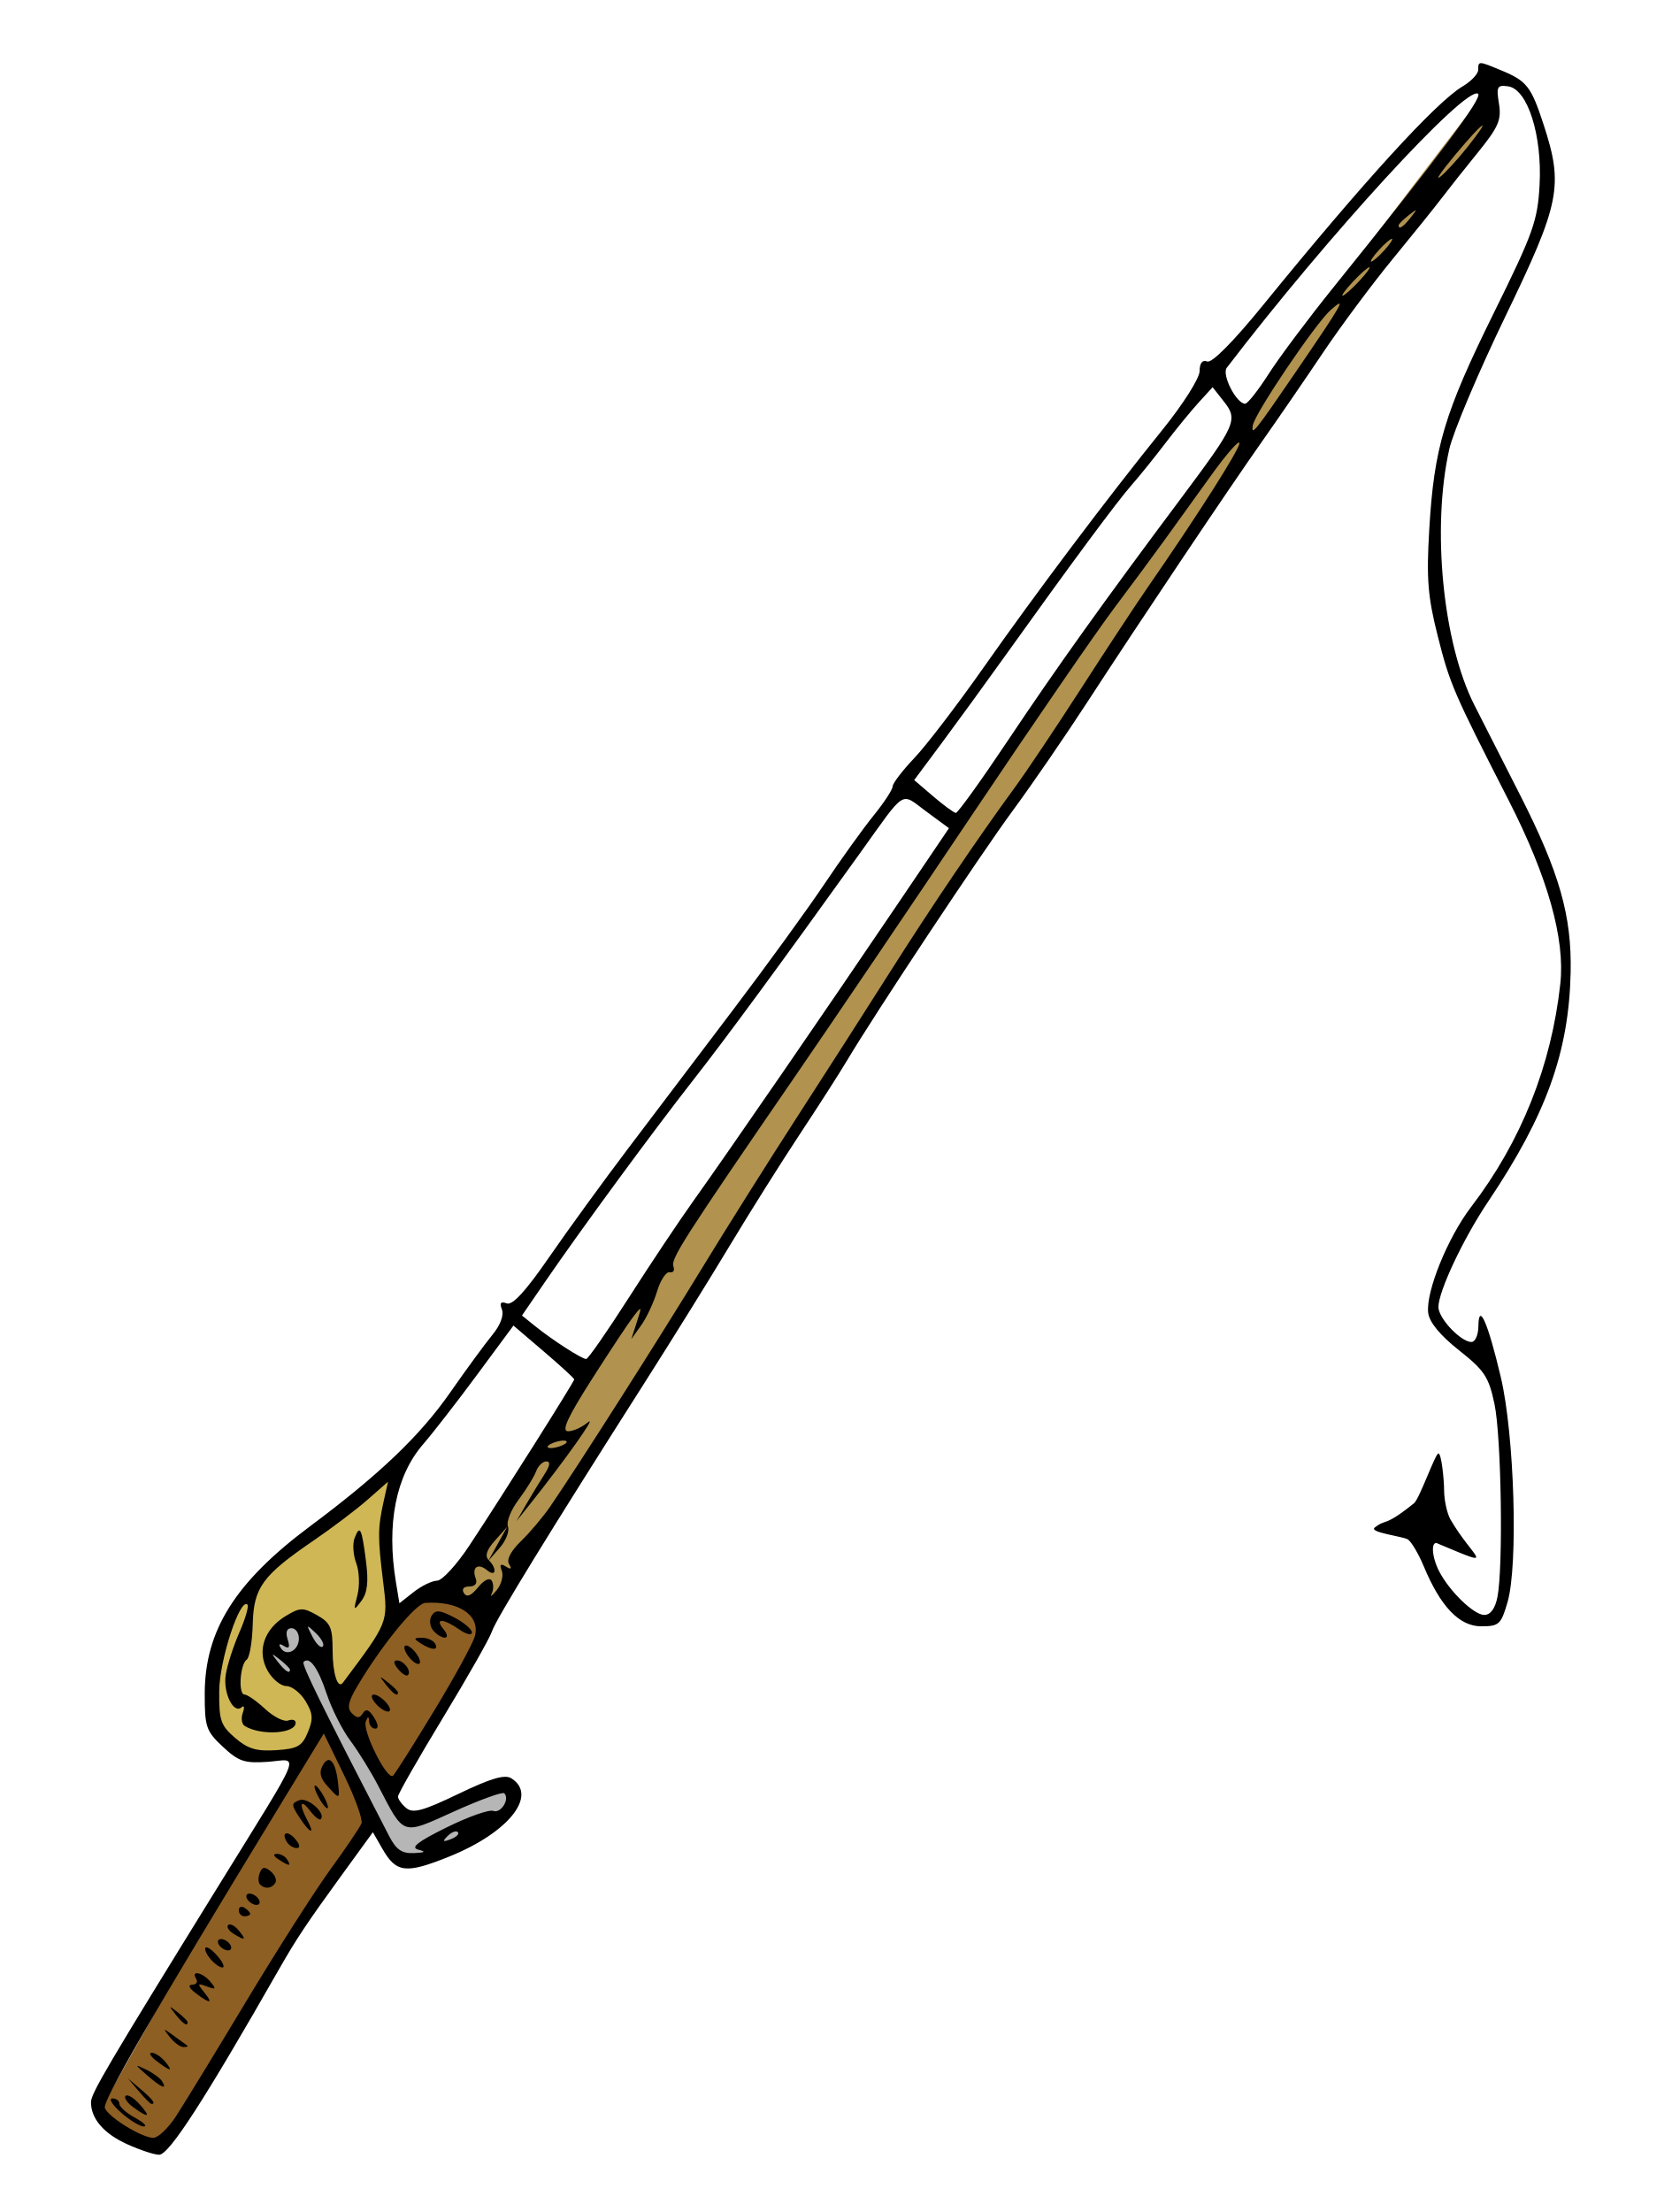
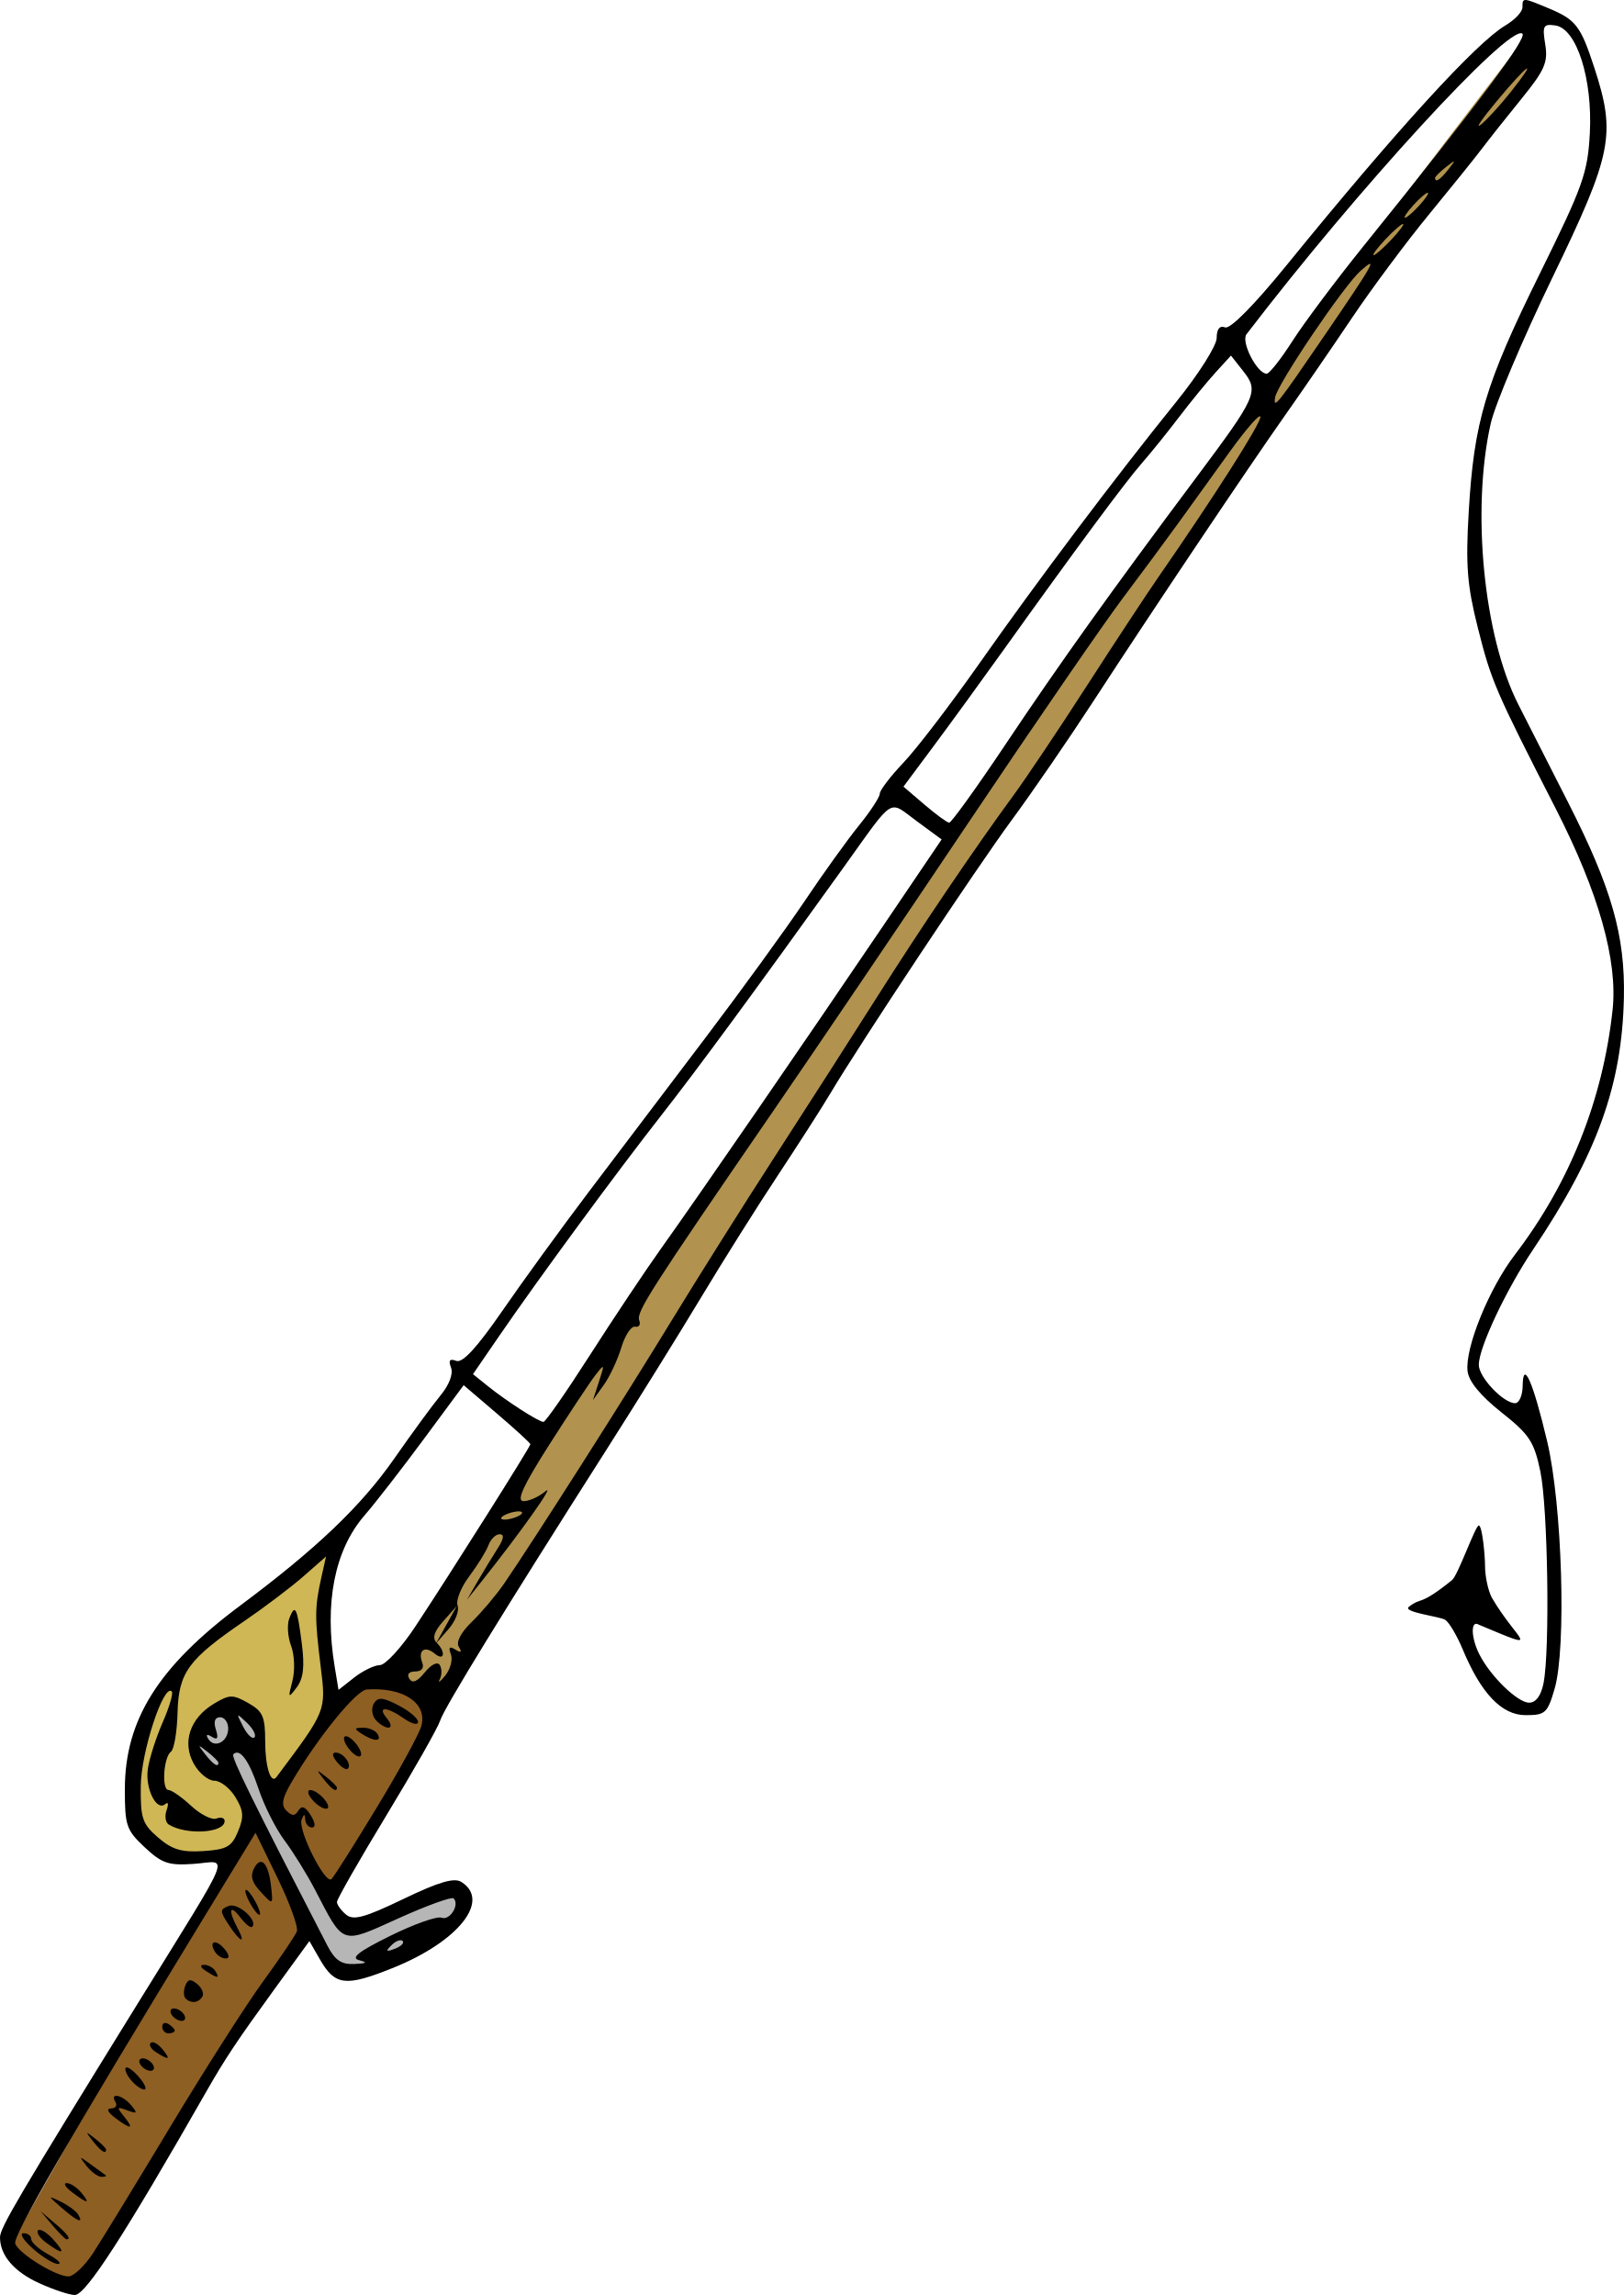
- <svg xmlns="http://www.w3.org/2000/svg" id="svg9394" version="1.1" width="294" height="389">
+ <svg xmlns="http://www.w3.org/2000/svg" id="svg9394" version="1.1" width="348.912" height="493.098">
  <defs id="defs9398" />
-   <path style="fill:#8e5f23;fill-opacity:1;stroke:none" d="m 17.719,370.869 c 2.049,2.75 4.734,5.341 11.126,7.005 11.95,-19.78 23.044,-37.452 35.851,-57.073 -3.022,-5.126 -6.044,-17.88 -9.066,-17.101 z" id="path9406" />
-   <path style="fill:#8e5f23;fill-opacity:1;stroke:none" d="m 59.957,300.198 8.654,15.041 17.513,-29.876 c -2.688,-3.572 -5.77,-6.224 -10.096,-5.975 -6.72,4.11 -12.359,10.462 -16.071,20.81 z" id="path9916" />
-   <path style="fill:#b6b6b6;fill-opacity:1;stroke:none" d="m 52.334,295.253 -4.327,-1.442 c -0.357,-5.231 0.155,-9.751 5.769,-10.096 2.403,2.2 5.396,4.02 3.709,8.86 3.437,9.825 9.232,17.935 14.011,26.785 l 17.719,-4.945 0,4.945 -18.956,8.86 z" id="path9918" />
-   <path style="fill:#b1934f;fill-opacity:1;stroke:none" d="m 77.882,278.976 8.448,5.975 C 140.555,196.873 195.344,108.841 262.493,21.84 l -2.472,-4.121 C 193.952,103.019 135.904,190.993 77.882,278.976 z" id="path9920" />
-   <path style="fill:#cfb756;fill-opacity:1;stroke:none" d="m 70.5,258.469 -24.156,18.625 c -3.157,4.765 -6.312,2.59 -9.469,18.531 0,0 0.419,5.951 2.312,9.156 2.201,4.661 7.776,3.857 12.969,3.656 0.464,-1.135 6.648,-7.621 4.219,-6.281 l -3.938,-6.094 c -6.686,-2.419 -6.669,-6.564 -2.469,-10.781 9.526,-1.824 6.66,1.403 8.312,9.156 l 1.562,3.812 9.781,-12.969 C 67.753,276.179 67.343,267.184 70.5,258.469 z" id="path9922" />
-   <path style="fill:#000000" d="M 22.331,377.063 C 18.254,375.212 16,372.585 16,369.685 c 0,-1.513 2.943,-6.507 22.157,-37.604 15.61,-25.263 14.558,-22.646 8.941,-22.248 -4.086,0.289 -5.13,-0.061 -7.903,-2.651 -2.947,-2.753 -3.194,-3.477 -3.185,-9.333 0.017,-11.117 5.369,-19.632 18.49,-29.415 12.219,-9.111 19.368,-15.931 24.673,-23.54 2.836,-4.067 6.188,-8.644 7.45,-10.172 1.376,-1.666 2.041,-3.436 1.662,-4.424 -0.45,-1.173 -0.21,-1.485 0.837,-1.083 1.012,0.388 3.32,-2.12 7.424,-8.071 3.275,-4.749 9.533,-13.362 13.907,-19.14 4.374,-5.778 12.723,-16.806 18.555,-24.506 5.832,-7.7 13.018,-17.6 15.969,-22 2.951,-4.4 6.864,-9.846 8.695,-12.103 1.831,-2.257 3.329,-4.546 3.329,-5.087 0,-0.541 1.713,-2.785 3.807,-4.986 2.094,-2.201 7.572,-9.362 12.174,-15.913 9.318,-13.264 21.761,-29.797 31.543,-41.911 3.575,-4.427 6.464,-8.991 6.469,-10.219 0.006,-1.441 0.478,-2.038 1.348,-1.705 0.825,0.317 4.648,-3.554 9.957,-10.084 C 239.746,32.032 252.611,17.936 257.25,15.194 c 1.512,-0.894 2.75,-2.203 2.75,-2.91 0,-1.597 0.01,-1.596 4.207,0.158 4.358,1.821 5.122,2.814 7.301,9.49 3.51,10.753 2.908,13.771 -6.72,33.688 C 260.034,65.454 255.588,75.975 254.908,79 c -3.116,13.864 -1.132,34.068 4.42,45 1.257,2.475 4.853,9.549 7.992,15.721 6.971,13.708 9.15,21.334 8.937,31.279 -0.301,14.022 -4.281,25.076 -14.522,40.325 C 257.379,217.811 253,227.101 253,229.854 c 0,1.98 3.941,6.146 5.814,6.146 0.652,0 1.199,-1.238 1.216,-2.75 0.048,-4.368 1.657,-0.73 3.937,8.904 2.403,10.154 3.092,33.053 1.191,39.596 -1.141,3.928 -1.493,4.25 -4.645,4.25 -3.83,0 -7.14,-3.46 -10.094,-10.554 -0.904,-2.17 -2.155,-4.292 -2.781,-4.715 -0.808,-0.546 -6.962,-1.229 -5.835,-2.103 2.134,-1.656 1.531,0.06 6.901,-4.266 0.968,-0.78 3.747,-8.762 4.297,-8.762 0.55,0 1,4.779 1,6.465 0,1.686 0.49,3.981 1.089,5.1 4.095,7.052 8.649,8.832 -2.089,4.334 -1.344,-0.831 -1.27,2.106 0.122,4.816 1.807,3.517 6.113,7.684 7.94,7.684 1.09,0 1.909,-1.106 2.313,-3.125 1.045,-5.227 0.698,-28.194 -0.514,-33.958 -1.001,-4.763 -1.755,-5.905 -6.25,-9.465 -3.33,-2.637 -5.216,-4.93 -5.411,-6.579 -0.439,-3.704 3.431,-13.237 7.574,-18.657 8.777,-11.482 14.092,-24.791 15.666,-39.225 0.861,-7.895 -2.214,-18.791 -9.109,-32.28 -9.717,-19.009 -10.327,-20.425 -12.473,-28.94 -1.729,-6.861 -1.98,-10.033 -1.475,-18.611 C 252.236,78.675 254.016,72.704 262.759,55 c 6.939,-14.052 7.69,-16.154 8.034,-22.5 0.473,-8.719 -2.11,-16.822 -5.518,-17.313 -1.943,-0.28 -2.113,0.038 -1.626,3.038 0.466,2.869 -0.081,4.121 -3.803,8.706 -2.391,2.945 -5.231,6.528 -6.311,7.962 C 252.454,36.327 248.613,41.1 244.999,45.5 c -3.614,4.4 -9.142,11.825 -12.283,16.5 -3.142,4.675 -7.932,11.65 -10.645,15.5 -6.055,8.593 -21.222,31.213 -30.843,46 -3.936,6.05 -9.811,14.6 -13.055,19 -5.669,7.69 -24.258,35.711 -29.19,44 -1.309,2.2 -5.059,8.05 -8.333,13 -3.275,4.95 -8.792,13.725 -12.261,19.5 -3.469,5.775 -10.177,16.575 -14.907,24 -16.819,26.403 -26.294,41.831 -26.942,43.873 -0.361,1.139 -4.231,7.962 -8.599,15.162 C 73.574,309.235 70,315.493 70,315.941 c 0,0.448 0.657,1.36 1.46,2.026 1.177,0.977 2.957,0.491 9.186,-2.505 5.687,-2.735 8.139,-3.456 9.29,-2.732 4.75,2.991 -0.463,9.554 -10.939,13.771 -7.626,3.07 -9.301,2.873 -11.741,-1.378 l -1.671,-2.911 -5.555,7.644 C 54.05,338.085 52.094,341.02 49.147,346.186 35.96,369.302 29.759,378.906 28,378.933 c -0.825,0.013 -3.376,-0.829 -5.669,-1.87 z m 8.594,-4.855 C 32.259,370.168 37.817,361.075 43.277,352 c 5.46,-9.075 12.155,-19.564 14.879,-23.309 2.724,-3.745 5.164,-7.361 5.423,-8.035 0.259,-0.674 -1.126,-4.506 -3.077,-8.514 l -3.547,-7.289 -8.121,13.323 c -22.028,36.141 -30.838,51.369 -30.391,52.534 0.629,1.638 6.595,5.294 8.558,5.244 0.825,-0.021 2.591,-1.707 3.925,-3.746 z m -9.619,-0.676 c -1.543,-1.358 -2.243,-2.483 -1.556,-2.5 0.688,-0.017 1.25,0.404 1.25,0.936 0,0.532 1.238,1.639 2.75,2.46 1.512,0.821 2.213,1.51 1.556,1.532 -0.657,0.022 -2.457,-1.071 -4,-2.428 z m 2.137,-0.95 c -1.067,-0.78 -1.675,-1.683 -1.352,-2.006 0.323,-0.323 1.405,0.315 2.403,1.418 2.124,2.347 1.688,2.591 -1.052,0.588 z M 24.405,367.75 22.5,365.5 l 2.25,1.905 C 26.864,369.195 27.455,370 26.655,370 c -0.19,0 -1.202,-1.012 -2.25,-2.25 z m 1.456,-2.806 c -2.237,-1.948 -2.245,-2.001 -0.166,-0.995 1.207,0.584 2.471,1.509 2.809,2.056 0.983,1.591 -0.095,1.158 -2.643,-1.062 z M 27.559,362.468 C 26.491,361.661 26.099,361 26.686,361 c 0.588,0 1.629,0.675 2.314,1.5 1.557,1.876 1.067,1.866 -1.441,-0.032 z m 2.314,-4.218 c -1.27,-1.619 -1.222,-1.64 0.628,-0.283 1.1,0.807 2.188,1.594 2.417,1.75 0.229,0.156 -0.053,0.283 -0.628,0.283 -0.574,0 -1.662,-0.787 -2.417,-1.75 z m 1,-4 c -1.244,-1.586 -1.209,-1.621 0.378,-0.378 0.963,0.755 1.75,1.542 1.75,1.75 0,0.823 -0.821,0.293 -2.128,-1.372 z m 3.569,-3.718 c -1.197,-0.906 -1.439,-1.48 -0.632,-1.5 C 34.529,349.014 34.84,348.55 34.5,348 c -0.985,-1.594 1.126,-1.156 2.519,0.523 1.073,1.293 0.978,1.416 -0.628,0.813 -1.671,-0.627 -1.731,-0.513 -0.519,0.977 1.69,2.077 1.137,2.162 -1.431,0.219 z m 2.539,-6.056 c -0.696,-0.838 -1.064,-1.725 -0.819,-1.97 0.245,-0.245 1.205,0.441 2.133,1.524 0.928,1.084 1.296,1.97 0.819,1.97 -0.477,0 -1.437,-0.686 -2.133,-1.524 z M 38.5,342 c -0.34,-0.55 -0.168,-1 0.382,-1 0.55,0 1.278,0.45 1.618,1 0.34,0.55 0.168,1 -0.382,1 -0.55,0 -1.278,-0.45 -1.618,-1 z m 2.529,-1.961 c -0.809,-0.512 -1.211,-1.191 -0.892,-1.509 0.318,-0.318 1.148,0.107 1.843,0.946 1.443,1.738 1.166,1.902 -0.951,0.563 z M 42,335.941 c 0,-0.582 0.45,-0.781 1,-0.441 0.55,0.34 1,0.816 1,1.059 C 44,336.802 43.55,337 43,337 c -0.55,0 -1,-0.477 -1,-1.059 z M 43.5,334 c -0.34,-0.55 -0.168,-1 0.382,-1 0.55,0 1.278,0.45 1.618,1 0.34,0.55 0.168,1 -0.382,1 -0.55,0 -1.278,-0.45 -1.618,-1 z m 2.236,-2.598 c -0.329,-0.329 -0.351,-1.24 -0.05,-2.026 0.418,-1.09 0.873,-1.158 1.92,-0.289 0.755,0.626 1.126,1.538 0.824,2.026 -0.633,1.024 -1.831,1.152 -2.694,0.289 z M 49,327 c -0.901,-0.582 -1.025,-0.975 -0.309,-0.985 0.655,-0.008 1.469,0.435 1.809,0.985 0.767,1.242 0.421,1.242 -1.5,0 z m 1.459,-3.067 c -1.076,-1.741 0.15,-2.11 1.521,-0.458 0.789,0.95 0.865,1.524 0.202,1.524 -0.585,0 -1.36,-0.48 -1.723,-1.067 z m 2.194,-4.341 c -1.438,-2.195 -1.437,-2.461 0.012,-3.017 1.479,-0.568 4.741,2.352 3.743,3.35 -0.236,0.236 -1.085,-0.439 -1.886,-1.498 -1.691,-2.235 -2.001,-1.191 -0.486,1.639 1.463,2.734 0.504,2.406 -1.383,-0.473 z M 56,316 c -0.589,-1.1 -0.845,-2 -0.57,-2 0.275,0 0.982,0.9 1.57,2 0.589,1.1 0.845,2 0.57,2 -0.275,0 -0.982,-0.9 -1.57,-2 z m 1.565,-1.928 c -1.255,-1.387 -1.478,-2.405 -0.793,-3.628 1.124,-2.008 2.269,-0.68 2.685,3.114 0.323,2.939 0.307,2.944 -1.892,0.515 z m 16.006,11.204 c -1.428,-0.364 -0.136,-1.379 4.974,-3.905 3.797,-1.877 7.494,-3.186 8.217,-2.909 1.328,0.509 2.951,-2.083 1.938,-3.096 -0.301,-0.301 -4.257,1.128 -8.791,3.175 -9.36,4.226 -8.739,4.436 -13.41,-4.541 -1.288,-2.475 -3.489,-6.032 -4.891,-7.905 -1.403,-1.873 -3.273,-5.58 -4.155,-8.238 -1.522,-4.583 -3.011,-6.631 -4.058,-5.584 -0.397,0.397 3.073,7.457 15.046,30.611 1.24,2.398 2.239,3.089 4.336,3 2.003,-0.085 2.213,-0.246 0.795,-0.608 z m 6.956,-3.083 c -0.308,-0.308 -1.115,-6.4e-4 -1.793,0.683 -0.98,0.988 -0.865,1.102 0.56,0.56 0.986,-0.376 1.541,-0.935 1.233,-1.243 z m -4.087,-21.479 c 3.597,-5.932 6.795,-11.802 7.107,-13.044 0.914,-3.644 -2.923,-6.177 -8.765,-5.785 -1.679,0.113 -7.778,7.606 -11.96,14.693 -1.607,2.723 -1.82,3.823 -0.916,4.727 0.904,0.904 1.351,0.898 1.921,-0.024 0.529,-0.856 1.095,-0.638 1.967,0.758 0.734,1.175 0.82,1.96 0.216,1.96 -0.555,0 -1.044,-0.562 -1.087,-1.25 -0.062,-0.981 -0.187,-0.984 -0.578,-0.016 -0.66,1.632 3.806,10.517 4.791,9.531 0.421,-0.421 3.708,-5.619 7.305,-11.552 z M 66,299.5 c -0.694,-0.837 -0.803,-1.5 -0.245,-1.5 0.55,0 1.56,0.675 2.245,1.5 0.694,0.837 0.803,1.5 0.245,1.5 -0.55,0 -1.56,-0.675 -2.245,-1.5 z m 1.872,-3.25 c -1.244,-1.586 -1.209,-1.621 0.378,-0.378 0.963,0.755 1.75,1.542 1.75,1.75 0,0.823 -0.821,0.293 -2.128,-1.372 z m 2.148,-2.726 C 69.231,292.574 69.155,292 69.819,292 c 1.209,0 2.618,1.897 1.924,2.591 -0.252,0.252 -1.027,-0.228 -1.723,-1.067 z M 72,291.5 c -0.707,-0.852 -1.06,-1.773 -0.785,-2.048 0.275,-0.275 1.078,0.197 1.785,1.048 0.707,0.852 1.06,1.773 0.785,2.048 -0.275,0.275 -1.078,-0.197 -1.785,-1.048 z m 2,-2.5 c -1.293,-0.835 -1.266,-0.971 0.191,-0.985 0.93,-0.008 1.969,0.435 2.309,0.985 0.782,1.266 -0.542,1.266 -2.5,0 z m 2.18,-2.284 c -0.59,-0.71 -0.704,-1.869 -0.255,-2.594 0.656,-1.062 1.405,-1.003 3.943,0.309 1.723,0.891 3.133,2.084 3.133,2.651 0,0.567 -1,0.331 -2.223,-0.526 C 77.951,284.577 76.377,284.545 78,286.5 c 0.694,0.837 0.803,1.5 0.245,1.5 -0.55,0 -1.479,-0.578 -2.065,-1.284 z m -22.032,17.926 c 0.973,-2.347 0.899,-3.329 -0.414,-5.492 -0.879,-1.449 -2.398,-2.638 -3.374,-2.642 -0.977,-0.004 -2.455,-1.215 -3.285,-2.69 -1.935,-3.439 -0.644,-7.332 3.195,-9.64 2.514,-1.511 3.023,-1.523 5.5,-0.127 2.357,1.328 2.73,2.169 2.73,6.16 0,4.068 0.905,6.918 1.812,5.707 8.022,-10.716 7.965,-10.573 7.083,-17.704 -0.97,-7.841 -0.96,-9.516 0.083,-14.178 l 0.775,-3.465 -3.593,3.155 c -1.976,1.735 -6.196,4.932 -9.377,7.103 -9.14,6.24 -10.656,8.311 -10.83,14.794 -0.082,3.064 -0.556,5.866 -1.052,6.225 C 42.209,292.71 41.873,298 43.01,298 c 0.488,0 2.118,1.141 3.623,2.536 1.505,1.395 3.328,2.309 4.052,2.031 C 51.408,302.29 52,302.468 52,302.964 c 0,1.933 -6.12,2.316 -8.96,0.561 -0.524,-0.324 -0.676,-1.362 -0.337,-2.307 0.339,-0.945 0.251,-1.387 -0.195,-0.984 -1.415,1.282 -3.289,-2.512 -2.807,-5.683 0.255,-1.678 1.333,-5.034 2.394,-7.456 1.061,-2.422 1.704,-4.63 1.429,-4.905 -1.3,-1.3 -4.91,9.711 -4.965,15.144 -0.053,5.208 0.247,6.098 2.786,8.284 2.25,1.937 3.762,2.39 7.231,2.165 3.76,-0.243 4.556,-0.692 5.571,-3.142 z m 8.718,-24.137 c 0.43,-1.659 0.337,-4.158 -0.208,-5.603 -0.541,-1.434 -0.675,-3.413 -0.297,-4.398 0.943,-2.458 1.267,-1.808 2.012,4.044 0.47,3.685 0.248,5.575 -0.82,7 -1.362,1.817 -1.409,1.745 -0.687,-1.043 z M 51,293.622 c 0,-0.208 -0.787,-0.995 -1.75,-1.75 -1.586,-1.244 -1.621,-1.208 -0.378,0.378 C 50.179,293.916 51,294.445 51,293.622 z m 1.571,-5.481 c 0,-0.995 -0.585,-1.809 -1.3,-1.809 -0.836,0 -1.078,0.699 -0.679,1.959 0.449,1.416 0.272,1.742 -0.64,1.179 -0.802,-0.496 -1.012,-0.375 -0.575,0.331 0.993,1.607 3.194,0.463 3.194,-1.66 z m 3.002,-0.916 c -1.728,-1.65 -1.755,-1.623 -0.609,0.609 0.659,1.285 1.472,2.061 1.807,1.726 0.335,-0.335 -0.204,-1.386 -1.198,-2.336 z m 21.311,-9.25 c 0.888,-0.013 3.464,-2.826 5.724,-6.25 C 88.409,262.938 101,242.984 101,242.58 c 0,-0.186 -2.405,-2.392 -5.345,-4.903 l -5.345,-4.566 -6.405,8.663 c -3.523,4.765 -7.784,10.252 -9.469,12.195 -4.812,5.547 -6.49,14.027 -4.799,24.254 l 0.615,3.723 2.508,-1.973 c 1.38,-1.085 3.235,-1.984 4.124,-1.997 z m 9.602,0.002 c 0.347,0.562 0.346,1.584 -0.002,2.272 -0.348,0.688 0.044,0.419 0.872,-0.597 0.828,-1.016 1.235,-2.552 0.904,-3.414 -0.429,-1.118 -0.222,-1.332 0.723,-0.748 0.917,0.567 1.087,0.434 0.552,-0.432 -0.48,-0.777 0.314,-2.301 2.095,-4.025 1.577,-1.526 3.911,-4.296 5.185,-6.154 C 101.529,258.006 116.103,235.123 123.488,223 c 4.188,-6.875 11.754,-18.899 16.814,-26.721 5.059,-7.821 12.348,-19.197 16.198,-25.279 7.206,-11.383 15.556,-23.728 21.985,-32.501 2.015,-2.75 7.288,-10.625 11.718,-17.5 4.43,-6.875 9.614,-14.75 11.52,-17.5 C 210.612,90.673 218,79.07 218,77.936 c 0,-0.687 -2.238,1.859 -4.974,5.658 C 210.29,87.392 206.592,92.525 204.808,95 c -1.784,2.475 -5.78,7.875 -8.88,12 -3.1,4.125 -14.237,20.325 -24.749,36 -10.512,15.675 -24.524,36.375 -31.137,46 -19.82,28.847 -22.101,32.407 -21.597,33.719 0.265,0.691 -0.029,1.149 -0.654,1.019 -0.625,-0.131 -1.621,1.373 -2.214,3.343 -0.593,1.969 -1.857,4.669 -2.81,6 l -1.732,2.419 0.975,-3 c 0.923,-2.838 0.891,-2.892 -0.584,-1 -0.858,1.1 -4.164,6.088 -7.348,11.083 -4.245,6.661 -5.361,9.092 -4.183,9.117 0.883,0.019 2.47,-0.694 3.527,-1.583 1.712,-1.441 -3.988,6.602 -10.249,14.461 l -2.327,2.921 1.741,-3 c 0.958,-1.65 2.394,-4.013 3.192,-5.25 0.977,-1.514 1.076,-2.25 0.305,-2.25 -0.631,0 -1.437,0.787 -1.791,1.75 -0.355,0.963 -1.741,3.208 -3.08,4.99 -1.339,1.782 -2.182,3.897 -1.874,4.701 0.308,0.804 -0.343,2.496 -1.448,3.76 l -2.009,2.299 1.668,-3 1.668,-3 -2.149,2.41 c -1.487,1.668 -1.829,2.73 -1.109,3.45 1.531,1.531 1.267,3.074 -0.302,1.771 -1.604,-1.331 -2.735,-0.495 -1.982,1.467 C 84.005,278.455 83.566,279 82.548,279 c -1.011,0 -1.384,0.457 -0.948,1.162 0.494,0.8 1.27,0.481 2.487,-1.021 1.039,-1.284 2.029,-1.763 2.4,-1.162 z m 13.076,-24.208 c 0.341,-0.341 -0.083,-0.517 -0.942,-0.391 -0.859,0.126 -1.842,0.509 -2.183,0.85 -0.341,0.341 0.083,0.517 0.942,0.391 0.859,-0.126 1.842,-0.509 2.183,-0.85 z M 110.574,228.25 c 3.782,-5.912 8.913,-13.599 11.402,-17.081 5.857,-8.196 23.538,-33.881 35.517,-51.597 l 9.418,-13.928 -4.005,-2.945 c -4.597,-3.381 -3.428,-4.115 -11.617,7.301 -14.451,20.144 -23.474,32.42 -29.271,39.821 -7.239,9.242 -19.676,26.172 -26.054,35.467 l -4.157,6.057 2.347,1.89 c 3.036,2.445 8.178,5.756 8.945,5.761 0.329,0.002 3.693,-4.834 7.475,-10.746 z m 66.685,-98 c 8.585,-12.848 16.84,-24.395 30.527,-42.7 9.632,-12.882 10.006,-13.728 7.485,-16.933 l -1.986,-2.524 -2.466,2.704 C 209.463,72.283 206.811,75.525 204.927,78 203.042,80.475 200.375,83.779 199,85.342 c -2.575,2.927 -10.618,13.789 -22,29.707 -3.575,5 -8.684,12.025 -11.353,15.612 l -4.853,6.521 3.353,2.868 c 1.844,1.577 3.632,2.886 3.972,2.909 0.341,0.022 4.453,-5.697 9.139,-12.709 z M 228.192,65 c 8.089,-11.839 8.756,-13.03 5.88,-10.505 -2.69,2.363 -13.418,18.254 -13.722,20.327 -0.285,1.943 0.332,1.17 7.842,-9.822 z m -5.046,0.75 C 224.991,62.862 230.128,56 234.562,50.5 253.048,27.571 260.902,17.057 259.972,16.482 257.717,15.089 233.421,41.584 215.77,64.683 214.847,65.891 217.468,71 219.011,71 c 0.429,0 2.29,-2.362 4.135,-5.25 z M 239,49.5 c 1.292,-1.375 2.124,-2.5 1.849,-2.5 -0.275,0 -1.557,1.125 -2.849,2.5 -1.292,1.375 -2.124,2.5 -1.849,2.5 0.275,0 1.557,-1.125 2.849,-2.5 z m 4.5,-5.5 c 0.995,-1.1 1.585,-2 1.31,-2 -0.275,0 -1.314,0.9 -2.31,2 -0.995,1.1 -1.585,2 -1.31,2 0.275,0 1.314,-0.9 2.31,-2 z m 4.628,-5.75 c 1.244,-1.586 1.208,-1.621 -0.378,-0.378 -0.963,0.755 -1.75,1.542 -1.75,1.75 0,0.823 0.821,0.293 2.128,-1.372 z m 9.994,-12.404 c 4.533,-5.723 2.863,-4.652 -2.188,1.404 -2.408,2.888 -3.587,4.618 -2.619,3.846 0.968,-0.772 3.131,-3.135 4.806,-5.25 z" id="path9404" />
+   <path style="fill:#8e5f23;fill-opacity:1;stroke:none" d="m 2.305,482.287 c 2.747,3.687 6.347,7.16 14.915,9.391 16.02,-26.516 30.892,-50.207 48.06,-76.51 -4.051,-6.872 -8.102,-23.97 -12.153,-22.925 z" id="path9406" />
+   <path style="fill:#8e5f23;fill-opacity:1;stroke:none" d="m 58.928,387.548 11.601,20.163 23.478,-40.05 c -3.603,-4.789 -7.735,-8.344 -13.534,-8.01 -9.008,5.51 -16.568,14.025 -21.544,27.897 z" id="path9916" />
+   <path style="fill:#b6b6b6;fill-opacity:1;stroke:none" d="m 48.708,380.919 -5.8,-1.933 c -0.478,-7.012 0.207,-13.072 7.734,-13.534 3.221,2.95 7.234,5.389 4.972,11.877 4.608,13.171 12.376,24.044 18.782,35.907 l 23.754,-6.629 0,6.629 -25.411,11.877 z" id="path9918" />
+   <path style="fill:#b1934f;fill-opacity:1;stroke:none" d="m 82.958,359.098 11.325,8.01 C 166.975,249.033 240.424,131.021 330.441,14.39 l -3.314,-5.524 C 238.557,123.216 160.74,241.151 82.958,359.098 z" id="path9920" />
+   <path style="fill:#cfb756;fill-opacity:1;stroke:none" d="m 73.061,331.607 -32.383,24.968 c -4.232,6.388 -8.462,3.472 -12.694,24.842 0,0 0.561,7.978 3.1,12.275 2.95,6.249 10.424,5.17 17.386,4.901 0.621,-1.521 8.912,-10.217 5.656,-8.42 l -5.278,-8.169 c -8.963,-3.243 -8.94,-8.799 -3.31,-14.453 12.771,-2.445 8.928,1.881 11.143,12.275 l 2.095,5.111 13.112,-17.386 c -2.51,-12.202 -3.06,-24.261 1.173,-35.944 z" id="path9922" />
+   <path style="fill:#000000" d="M 8.487,490.591 C 3.022,488.11 0,484.588 0,480.7 c 0,-2.028 3.945,-8.723 29.703,-50.41 20.926,-33.867 19.516,-30.358 11.986,-29.825 -5.477,0.388 -6.877,-0.082 -10.594,-3.554 -3.951,-3.691 -4.282,-4.661 -4.27,-12.512 0.023,-14.904 7.198,-26.317 24.787,-39.432 16.381,-12.214 25.964,-21.357 33.076,-31.557 3.801,-5.452 8.295,-11.588 9.987,-13.636 1.845,-2.233 2.736,-4.606 2.228,-5.93 -0.604,-1.573 -0.281,-1.99 1.122,-1.452 1.357,0.521 4.45,-2.842 9.952,-10.819 4.391,-6.366 12.78,-17.912 18.643,-25.658 5.863,-7.746 17.057,-22.529 24.875,-32.852 7.818,-10.322 17.451,-23.594 21.407,-29.493 3.956,-5.899 9.201,-13.2 11.656,-16.225 2.455,-3.025 4.463,-6.094 4.463,-6.82 0,-0.726 2.296,-3.733 5.103,-6.684 2.807,-2.95 10.151,-12.55 16.32,-21.332 12.491,-17.782 29.172,-39.946 42.285,-56.185 4.793,-5.935 8.665,-12.053 8.672,-13.699 0.008,-1.932 0.641,-2.733 1.807,-2.285 1.107,0.425 6.23,-4.765 13.348,-13.518 23.392,-28.769 40.638,-47.667 46.858,-51.342 2.028,-1.198 3.687,-2.954 3.687,-3.901 0,-2.14 0.013,-2.14 5.64,0.212 5.842,2.441 6.866,3.772 9.788,12.722 4.705,14.415 3.898,18.462 -9.009,45.161 -6.373,13.183 -12.333,27.287 -13.245,31.342 -4.178,18.585 -1.517,45.67 5.926,60.326 1.685,3.318 6.506,12.802 10.713,21.075 9.345,18.377 12.266,28.6 11.98,41.932 -0.403,18.797 -5.739,33.616 -19.467,54.059 -5.839,8.695 -11.71,21.149 -11.71,24.84 0,2.654 5.283,8.239 7.795,8.239 0.874,0 1.608,-1.659 1.63,-3.687 0.065,-5.855 2.221,-0.979 5.278,11.936 3.222,13.612 4.145,44.31 1.596,53.081 -1.53,5.266 -2.002,5.697 -6.228,5.697 -5.135,0 -9.571,-4.639 -13.531,-14.148 -1.212,-2.91 -2.889,-5.754 -3.728,-6.321 -1.083,-0.732 -9.333,-1.647 -7.822,-2.819 2.861,-2.22 2.053,0.08 9.251,-5.718 1.297,-1.045 5.023,-11.746 5.76,-11.746 0.737,0 1.341,6.407 1.341,8.667 0,2.26 0.657,5.337 1.46,6.837 5.49,9.453 11.594,11.84 -2.8,5.81 -1.802,-1.114 -1.702,2.823 0.164,6.456 2.422,4.715 8.195,10.301 10.644,10.301 1.462,0 2.559,-1.483 3.101,-4.189 1.401,-7.007 0.936,-37.796 -0.689,-45.523 -1.342,-6.386 -2.353,-7.916 -8.379,-12.688 -4.464,-3.535 -6.992,-6.609 -7.254,-8.82 -0.588,-4.966 4.599,-17.746 10.153,-25.011 11.766,-15.393 18.891,-33.234 21.002,-52.584 1.154,-10.583 -2.968,-25.19 -12.212,-43.274 -13.026,-25.482 -13.845,-27.381 -16.721,-38.796 -2.317,-9.197 -2.654,-13.45 -1.977,-24.949 1.143,-19.418 3.529,-27.422 15.25,-51.156 9.303,-18.837 10.309,-21.656 10.771,-30.163 0.634,-11.688 -2.828,-22.551 -7.397,-23.209 -2.605,-0.375 -2.833,0.051 -2.18,4.073 0.624,3.846 -0.109,5.524 -5.098,11.67 -3.205,3.948 -7.012,8.751 -8.461,10.673 -1.449,1.922 -6.598,8.321 -11.443,14.22 -4.845,5.899 -12.255,15.852 -16.467,22.119 -4.212,6.267 -10.633,15.618 -14.27,20.779 -8.117,11.52 -28.449,41.843 -41.347,61.666 -5.277,8.11 -13.153,19.572 -17.501,25.471 -7.6,10.31 -32.52,47.873 -39.131,58.985 -1.755,2.949 -6.782,10.792 -11.171,17.427 -4.39,6.636 -11.786,18.399 -16.437,26.141 -4.65,7.742 -13.643,22.22 -19.984,32.174 -22.548,35.395 -35.248,56.077 -36.117,58.814 -0.485,1.527 -5.672,10.673 -11.527,20.326 -5.855,9.653 -10.646,18.041 -10.646,18.642 0,0.601 0.881,1.823 1.957,2.716 1.578,1.309 3.964,0.659 12.315,-3.358 7.623,-3.667 10.911,-4.634 12.454,-3.662 6.368,4.01 -0.621,12.808 -14.665,18.461 -10.223,4.115 -12.469,3.852 -15.74,-1.847 l -2.24,-3.903 -7.447,10.247 c -8.016,11.031 -10.638,14.965 -14.59,21.892 -17.678,30.989 -25.991,43.863 -28.349,43.899 -1.106,0.017 -4.526,-1.111 -7.6,-2.507 z m 11.521,-6.509 c 1.788,-2.734 9.239,-14.924 16.559,-27.09 7.319,-12.166 16.295,-26.227 19.946,-31.247 3.651,-5.02 6.922,-9.867 7.269,-10.771 0.347,-0.904 -1.509,-6.04 -4.125,-11.414 l -4.755,-9.771 -10.886,17.861 C 14.485,460.099 2.675,480.514 3.274,482.075 c 0.843,2.196 8.841,7.097 11.472,7.029 1.106,-0.028 3.474,-2.288 5.262,-5.022 z M 7.113,483.176 c -2.069,-1.82 -3.007,-3.328 -2.086,-3.351 0.922,-0.023 1.676,0.542 1.676,1.255 0,0.714 1.659,2.198 3.687,3.298 2.028,1.1 2.966,2.024 2.086,2.054 -0.881,0.029 -3.294,-1.435 -5.362,-3.255 z m 2.865,-1.273 c -1.43,-1.046 -2.245,-2.256 -1.812,-2.689 0.433,-0.433 1.883,0.422 3.222,1.901 2.848,3.147 2.263,3.474 -1.41,0.788 z m 1.29,-3.796 -2.554,-3.016 3.016,2.554 c 2.835,2.4 3.627,3.479 2.554,3.479 -0.254,0 -1.612,-1.357 -3.016,-3.016 z m 1.952,-3.762 c -2.998,-2.612 -3.01,-2.682 -0.223,-1.333 1.618,0.783 3.312,2.023 3.766,2.757 1.318,2.132 -0.127,1.552 -3.543,-1.423 z m 2.276,-3.318 c -1.431,-1.083 -1.958,-1.968 -1.17,-1.968 0.788,0 2.184,0.905 3.102,2.011 2.088,2.515 1.431,2.501 -1.932,-0.043 z m 3.102,-5.655 c -1.702,-2.17 -1.639,-2.199 0.841,-0.379 1.475,1.082 2.932,2.137 3.24,2.346 0.307,0.209 -0.071,0.379 -0.841,0.379 -0.77,0 -2.228,-1.056 -3.24,-2.346 z m 1.341,-5.362 c -1.667,-2.126 -1.62,-2.174 0.506,-0.506 1.29,1.012 2.346,2.068 2.346,2.346 0,1.103 -1.101,0.393 -2.852,-1.84 z m 4.784,-4.985 c -1.605,-1.214 -1.93,-1.985 -0.847,-2.011 0.965,-0.024 1.382,-0.646 0.926,-1.383 -1.321,-2.137 1.509,-1.55 3.377,0.701 1.439,1.733 1.312,1.898 -0.841,1.09 -2.24,-0.841 -2.321,-0.688 -0.696,1.31 2.265,2.784 1.524,2.898 -1.919,0.294 z m 3.403,-8.118 c -0.933,-1.124 -1.427,-2.312 -1.098,-2.641 0.329,-0.329 1.615,0.591 2.859,2.043 1.244,1.453 1.738,2.641 1.098,2.641 -0.64,0 -1.926,-0.919 -2.859,-2.043 z m 2.038,-3.319 c -0.456,-0.737 -0.225,-1.341 0.512,-1.341 0.737,0 1.713,0.603 2.169,1.341 0.456,0.737 0.225,1.341 -0.512,1.341 -0.737,0 -1.713,-0.603 -2.169,-1.341 z m 3.39,-2.629 c -1.085,-0.686 -1.623,-1.596 -1.196,-2.023 0.427,-0.427 1.539,0.144 2.471,1.268 1.934,2.33 1.563,2.55 -1.275,0.755 z m 1.302,-5.494 c 0,-0.781 0.603,-1.047 1.341,-0.591 0.737,0.456 1.341,1.095 1.341,1.42 0,0.325 -0.603,0.591 -1.341,0.591 -0.737,0 -1.341,-0.639 -1.341,-1.42 z m 2.011,-2.602 c -0.456,-0.737 -0.225,-1.341 0.512,-1.341 0.737,0 1.713,0.603 2.169,1.341 0.456,0.737 0.225,1.341 -0.512,1.341 -0.737,0 -1.713,-0.603 -2.169,-1.341 z m 2.997,-3.482 c -0.441,-0.441 -0.471,-1.663 -0.067,-2.715 0.561,-1.461 1.17,-1.553 2.574,-0.387 1.012,0.84 1.509,2.062 1.105,2.715 -0.848,1.372 -2.455,1.545 -3.612,0.387 z m 4.376,-5.902 c -1.208,-0.781 -1.374,-1.308 -0.414,-1.32 0.878,-0.011 1.969,0.583 2.425,1.32 1.029,1.664 0.565,1.664 -2.011,0 z m 1.956,-4.111 c -1.443,-2.335 0.2,-2.829 2.039,-0.614 1.057,1.274 1.159,2.043 0.27,2.043 -0.784,0 -1.823,-0.643 -2.309,-1.43 z m 2.941,-5.819 c -1.928,-2.942 -1.926,-3.3 0.016,-4.045 1.983,-0.761 6.356,3.153 5.018,4.491 -0.316,0.316 -1.454,-0.588 -2.529,-2.009 -2.267,-2.996 -2.682,-1.596 -0.652,2.197 1.962,3.665 0.675,3.225 -1.853,-0.634 z m 4.487,-4.816 c -0.789,-1.475 -1.133,-2.681 -0.765,-2.681 0.369,0 1.316,1.207 2.105,2.681 0.789,1.475 1.133,2.681 0.765,2.681 -0.369,0 -1.316,-1.207 -2.105,-2.681 z m 2.098,-2.585 c -1.683,-1.859 -1.981,-3.224 -1.064,-4.864 1.506,-2.692 3.041,-0.912 3.6,4.174 0.433,3.941 0.411,3.946 -2.536,0.69 z m 21.457,15.02 c -1.914,-0.488 -0.182,-1.848 6.668,-5.235 5.09,-2.517 10.047,-4.272 11.015,-3.9 1.78,0.683 3.955,-2.793 2.598,-4.15 -0.404,-0.404 -5.707,1.512 -11.785,4.256 -12.547,5.665 -11.716,5.947 -17.977,-6.088 -1.726,-3.318 -4.677,-8.087 -6.557,-10.598 -1.88,-2.511 -4.387,-7.481 -5.571,-11.044 -2.041,-6.144 -4.036,-8.89 -5.441,-7.486 -0.533,0.533 4.119,9.997 20.17,41.037 1.662,3.215 3.001,4.141 5.812,4.021 2.685,-0.114 2.967,-0.33 1.066,-0.815 z m 9.324,-4.133 c -0.413,-0.413 -1.494,-8.6e-4 -2.404,0.915 -1.314,1.324 -1.16,1.478 0.75,0.75 1.322,-0.503 2.066,-1.253 1.653,-1.666 z m -5.479,-28.795 c 4.822,-7.953 9.11,-15.822 9.528,-17.486 1.226,-4.885 -3.919,-8.28 -11.75,-7.755 -2.251,0.151 -10.428,10.196 -16.034,19.698 -2.154,3.651 -2.44,5.125 -1.228,6.337 1.212,1.212 1.811,1.204 2.575,-0.032 0.71,-1.148 1.467,-0.856 2.637,1.017 0.984,1.575 1.1,2.628 0.289,2.628 -0.744,0 -1.4,-0.754 -1.458,-1.676 -0.083,-1.315 -0.25,-1.319 -0.775,-0.021 -0.885,2.188 5.103,14.098 6.423,12.777 0.564,-0.564 4.971,-7.533 9.793,-15.486 z m -13.995,-1.627 c -0.931,-1.122 -1.076,-2.011 -0.328,-2.011 0.737,0 2.092,0.905 3.009,2.011 0.931,1.122 1.076,2.011 0.328,2.011 -0.737,0 -2.092,-0.905 -3.009,-2.011 z m 2.51,-4.357 c -1.667,-2.126 -1.62,-2.174 0.506,-0.506 1.29,1.012 2.346,2.068 2.346,2.346 0,1.103 -1.101,0.393 -2.852,-1.84 z m 2.879,-3.654 c -1.057,-1.274 -1.159,-2.043 -0.27,-2.043 1.62,0 3.509,2.543 2.579,3.473 -0.337,0.337 -1.377,-0.306 -2.309,-1.43 z m 2.654,-2.714 c -0.947,-1.142 -1.421,-2.377 -1.052,-2.746 0.369,-0.369 1.445,0.264 2.393,1.405 0.947,1.142 1.421,2.377 1.052,2.746 -0.369,0.369 -1.445,-0.264 -2.393,-1.405 z m 2.681,-3.351 c -1.733,-1.12 -1.698,-1.302 0.256,-1.32 1.247,-0.011 2.64,0.583 3.095,1.32 1.049,1.697 -0.726,1.697 -3.351,0 z m 2.922,-3.061 c -0.79,-0.952 -0.943,-2.505 -0.342,-3.478 0.88,-1.424 1.883,-1.345 5.286,0.415 2.31,1.194 4.2,2.794 4.2,3.554 0,0.76 -1.341,0.443 -2.979,-0.705 -3.79,-2.654 -5.899,-2.697 -3.723,-0.076 0.931,1.122 1.076,2.011 0.328,2.011 -0.737,0 -1.983,-0.774 -2.769,-1.721 z m -29.536,24.03 c 1.304,-3.147 1.205,-4.463 -0.554,-7.363 -1.178,-1.942 -3.214,-3.536 -4.524,-3.542 -1.31,-0.005 -3.291,-1.628 -4.403,-3.606 -2.594,-4.611 -0.864,-9.829 4.284,-12.924 3.37,-2.026 4.053,-2.042 7.373,-0.17 3.16,1.781 3.66,2.907 3.66,8.257 0,5.454 1.213,9.274 2.429,7.65 10.754,-14.366 10.677,-14.174 9.495,-23.733 -1.3,-10.512 -1.287,-12.756 0.112,-19.006 l 1.04,-4.645 -4.817,4.229 c -2.649,2.326 -8.306,6.611 -12.57,9.523 -12.253,8.365 -14.284,11.141 -14.518,19.832 -0.11,4.108 -0.745,7.863 -1.41,8.345 -1.599,1.157 -2.05,8.248 -0.525,8.248 0.654,0 2.84,1.53 4.857,3.4 2.018,1.87 4.462,3.095 5.431,2.723 0.97,-0.372 1.763,-0.133 1.763,0.532 0,2.591 -8.205,3.105 -12.012,0.752 -0.702,-0.434 -0.906,-1.826 -0.452,-3.092 0.454,-1.267 0.336,-1.86 -0.261,-1.318 -1.897,1.719 -4.41,-3.368 -3.763,-7.618 0.342,-2.25 1.786,-6.748 3.209,-9.996 1.422,-3.248 2.285,-6.206 1.916,-6.575 -1.743,-1.743 -6.583,13.018 -6.656,20.301 -0.071,6.981 0.331,8.174 3.735,11.105 3.017,2.597 5.043,3.204 9.694,2.903 5.041,-0.326 6.107,-0.927 7.469,-4.212 z m 11.687,-32.357 c 0.576,-2.225 0.452,-5.574 -0.279,-7.511 -0.726,-1.923 -0.905,-4.576 -0.398,-5.896 1.264,-3.295 1.698,-2.424 2.698,5.421 0.629,4.941 0.333,7.474 -1.099,9.384 -1.826,2.436 -1.889,2.339 -0.921,-1.399 z m -15.906,17.585 c 0,-0.278 -1.056,-1.334 -2.346,-2.346 -2.126,-1.667 -2.174,-1.62 -0.506,0.506 1.751,2.233 2.852,2.943 2.852,1.84 z m 2.107,-7.347 c 0,-1.333 -0.784,-2.425 -1.743,-2.425 -1.121,0 -1.445,0.937 -0.91,2.626 0.602,1.898 0.365,2.336 -0.858,1.58 -1.075,-0.665 -1.356,-0.503 -0.771,0.444 1.331,2.154 4.282,0.62 4.282,-2.225 z m 4.025,-1.228 c -2.316,-2.212 -2.352,-2.176 -0.817,0.817 0.883,1.722 1.973,2.763 2.423,2.314 0.449,-0.449 -0.273,-1.858 -1.606,-3.131 z m 28.569,-12.4 c 1.191,-0.018 4.644,-3.788 7.674,-8.379 7.775,-11.781 24.654,-38.531 24.654,-39.072 0,-0.249 -3.224,-3.207 -7.165,-6.573 l -7.165,-6.121 -8.587,11.614 c -4.723,6.388 -10.435,13.744 -12.693,16.348 -6.451,7.436 -8.7,18.805 -6.434,32.515 l 0.825,4.991 3.363,-2.645 c 1.849,-1.455 4.337,-2.659 5.528,-2.677 z m 12.872,0.003 c 0.465,0.753 0.464,2.123 -0.003,3.045 -0.467,0.922 0.059,0.561 1.169,-0.801 1.11,-1.362 1.655,-3.422 1.212,-4.577 -0.575,-1.499 -0.298,-1.786 0.969,-1.003 1.23,0.76 1.457,0.582 0.74,-0.579 -0.643,-1.041 0.421,-3.085 2.809,-5.396 2.115,-2.046 5.243,-5.759 6.951,-8.25 6.317,-9.213 25.854,-39.89 35.755,-56.142 5.615,-9.216 15.758,-25.336 22.54,-35.821 6.782,-10.485 16.554,-25.735 21.715,-33.888 9.66,-15.259 20.854,-31.809 29.472,-43.57 2.701,-3.687 9.771,-14.244 15.709,-23.46 5.939,-9.216 12.888,-19.773 15.443,-23.46 11.917,-17.195 21.821,-32.75 21.821,-34.271 0,-0.921 -3.001,2.492 -6.668,7.584 -3.667,5.093 -8.625,11.974 -11.016,15.292 -2.392,3.318 -7.748,10.557 -11.904,16.087 -4.155,5.53 -19.085,27.247 -33.178,48.261 -14.092,21.013 -32.876,48.763 -41.741,61.666 -26.571,38.672 -29.627,43.445 -28.953,45.203 0.356,0.927 -0.039,1.541 -0.877,1.365 -0.838,-0.175 -2.174,1.841 -2.968,4.481 -0.795,2.64 -2.49,6.26 -3.767,8.043 l -2.323,3.244 1.307,-4.022 c 1.237,-3.805 1.195,-3.877 -0.783,-1.341 -1.15,1.475 -5.582,8.161 -9.851,14.858 -5.691,8.93 -7.187,12.189 -5.608,12.222 1.184,0.025 3.312,-0.93 4.728,-2.123 2.295,-1.932 -5.346,8.85 -13.74,19.386 l -3.12,3.916 2.334,-4.022 c 1.284,-2.212 3.21,-5.379 4.28,-7.038 1.309,-2.03 1.443,-3.016 0.409,-3.016 -0.845,0 -1.926,1.056 -2.401,2.346 -0.476,1.29 -2.333,4.3 -4.128,6.689 -1.795,2.389 -2.925,5.225 -2.512,6.302 0.413,1.077 -0.46,3.346 -1.942,5.041 l -2.693,3.082 2.236,-4.022 2.236,-4.022 -2.88,3.231 c -1.994,2.237 -2.451,3.66 -1.486,4.625 2.052,2.052 1.699,4.12 -0.405,2.374 -2.15,-1.785 -3.666,-0.663 -2.657,1.966 0.441,1.149 -0.147,1.88 -1.512,1.88 -1.356,0 -1.855,0.612 -1.27,1.558 0.663,1.072 1.703,0.645 3.334,-1.369 1.393,-1.721 2.719,-2.363 3.217,-1.558 z m 17.529,-32.452 c 0.458,-0.458 -0.111,-0.694 -1.263,-0.524 -1.152,0.169 -2.469,0.682 -2.927,1.139 -0.458,0.458 0.111,0.694 1.263,0.524 1.152,-0.169 2.469,-0.682 2.927,-1.139 z m 14.761,-34.212 c 5.071,-7.926 11.949,-18.23 15.285,-22.899 7.852,-10.987 31.554,-45.42 47.613,-69.169 l 12.626,-18.671 -5.369,-3.948 c -6.163,-4.532 -4.595,-5.517 -15.574,9.787 -19.372,27.005 -31.469,43.461 -39.24,53.383 -9.704,12.389 -26.377,35.086 -34.928,47.546 l -5.573,8.12 3.146,2.533 c 4.07,3.278 10.963,7.717 11.992,7.723 0.441,0.003 4.951,-6.48 10.021,-14.406 z m 89.396,-131.376 c 11.508,-17.223 22.575,-32.703 40.923,-57.243 12.912,-17.269 13.414,-18.404 10.035,-22.699 l -2.662,-3.384 -3.306,3.624 c -1.818,1.993 -5.373,6.339 -7.899,9.657 -2.527,3.318 -6.102,7.747 -7.945,9.843 -3.452,3.924 -14.234,18.485 -29.493,39.825 -4.793,6.703 -11.641,16.121 -15.219,20.929 l -6.505,8.742 4.495,3.845 c 2.472,2.115 4.868,3.869 5.325,3.899 0.457,0.03 5.97,-7.637 12.252,-17.038 z m 68.28,-87.472 c 10.843,-15.871 11.737,-17.468 7.883,-14.083 -3.607,3.168 -17.988,24.471 -18.396,27.249 -0.382,2.605 0.445,1.568 10.513,-13.167 z m -6.765,1.005 c 2.473,-3.871 9.36,-13.071 15.305,-20.444 24.782,-30.738 35.31,-44.832 34.063,-45.603 -3.022,-1.868 -35.593,33.65 -59.255,64.616 -1.237,1.619 2.276,8.468 4.344,8.468 0.576,0 3.07,-3.167 5.543,-7.038 z m 21.254,-21.784 c 1.732,-1.843 2.847,-3.351 2.478,-3.351 -0.369,0 -2.087,1.508 -3.819,3.351 -1.732,1.843 -2.847,3.351 -2.478,3.351 0.369,0 2.087,-1.508 3.819,-3.351 z m 6.033,-7.373 c 1.335,-1.475 2.125,-2.681 1.756,-2.681 -0.369,0 -1.762,1.207 -3.097,2.681 -1.335,1.475 -2.125,2.681 -1.756,2.681 0.369,0 1.762,-1.207 3.097,-2.681 z m 6.204,-7.708 c 1.667,-2.126 1.62,-2.174 -0.506,-0.506 -1.29,1.012 -2.346,2.068 -2.346,2.346 0,1.103 1.101,0.393 2.852,-1.84 z m 13.398,-16.628 c 6.077,-7.673 3.839,-6.236 -2.933,1.882 -3.229,3.871 -4.808,6.191 -3.511,5.156 1.298,-1.035 4.197,-4.202 6.443,-7.038 z" id="path9404" />
</svg>
